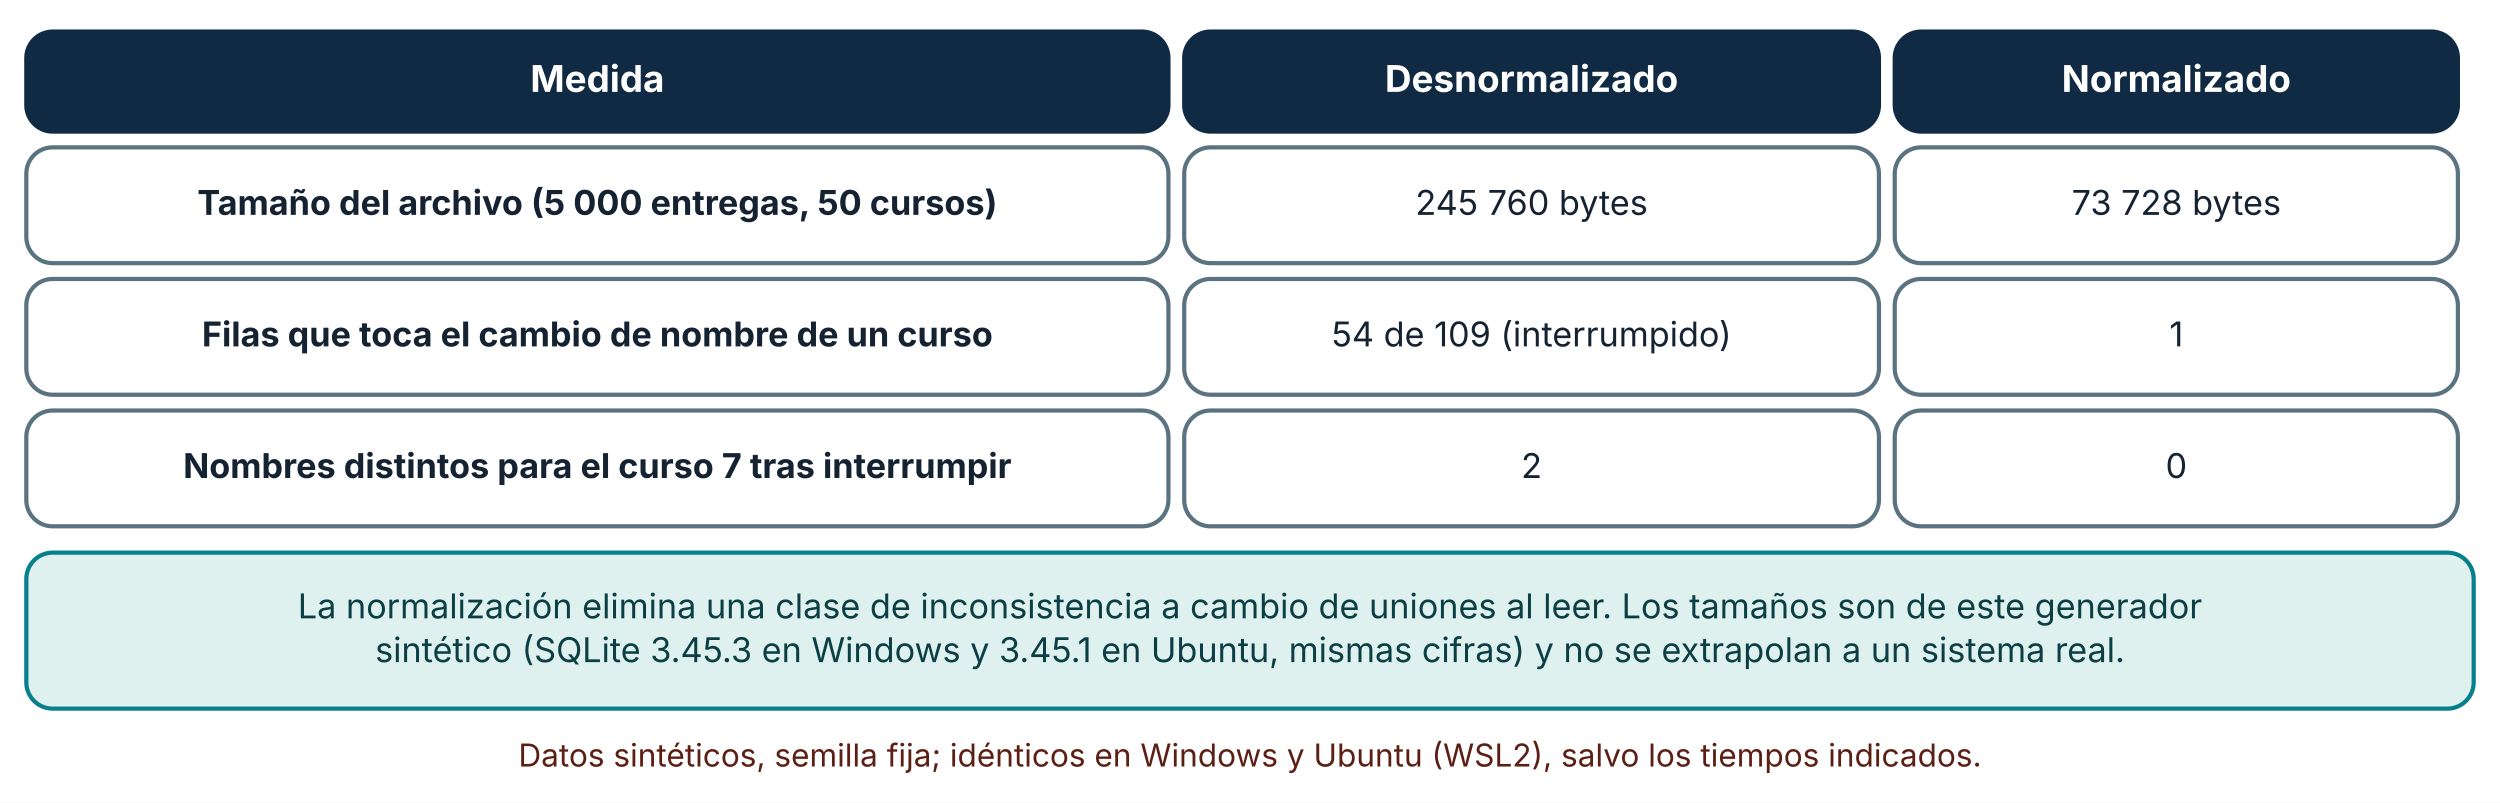
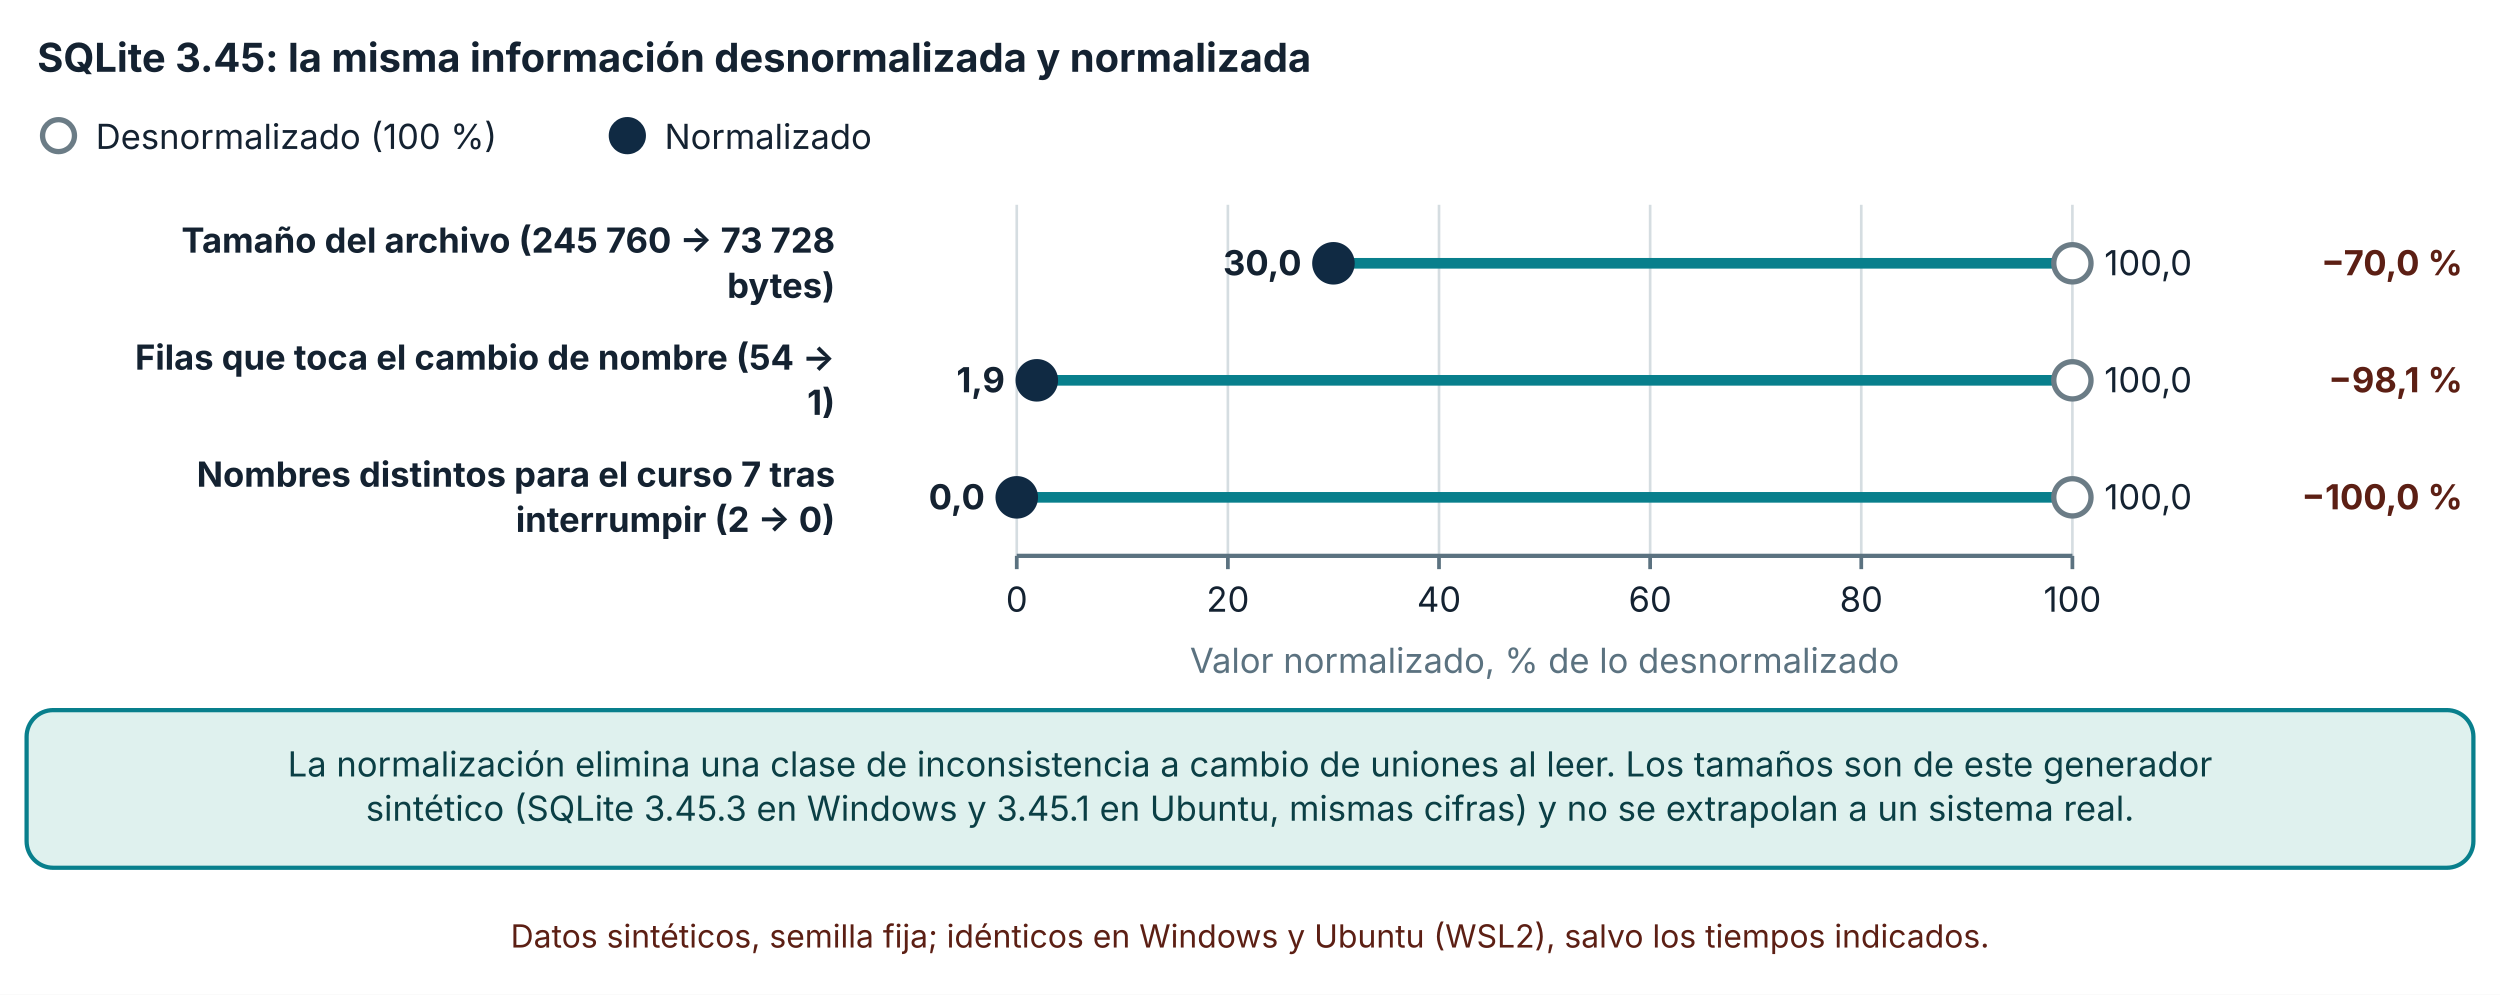
- <svg xmlns="http://www.w3.org/2000/svg" viewBox="0 0 950 305" width="950" height="305" role="img" aria-labelledby="t d" font-family="Inter, 'Segoe UI', system-ui, -apple-system, sans-serif">
+ <svg xmlns="http://www.w3.org/2000/svg" viewBox="0 0 940 374" width="940" height="374" role="img" aria-labelledby="t d" font-family="Inter, 'Segoe UI', system-ui, -apple-system, sans-serif">
  <defs>
    <marker id="arrow" viewBox="0 0 10 10" refX="9" refY="5" markerWidth="8" markerHeight="8" orient="auto-start-reverse">
      <path d="M0,0 L10,5 L0,10 z" fill="#32505f" />
    </marker>
    <marker id="arrow-coral" viewBox="0 0 10 10" refX="9" refY="5" markerWidth="8" markerHeight="8" orient="auto-start-reverse">
      <path d="M0,0 L10,5 L0,10 z" fill="#c0432f" />
    </marker>
  </defs>
-   <rect width="950" height="305" fill="#ffffff" />
-   <rect x="10" y="12" width="434" height="38" rx="10" fill="#102a43" stroke="#102a43" stroke-width="1.6" />
-   <text x="227" y="34.92" font-size="14" text-anchor="middle" font-weight="700" fill="#ffffff">
-     <tspan x="227" dy="0">Medida</tspan>
+   <rect width="940" height="374" fill="#ffffff" />
+   <text x="14" y="27" font-size="15" text-anchor="start" font-weight="700" fill="#142231">
+     <tspan x="14" dy="0">SQLite 3.45: la misma información desnormalizada y normalizada</tspan>
  </text>
-   <rect x="450" y="12" width="264" height="38" rx="10" fill="#102a43" stroke="#102a43" stroke-width="1.6" />
-   <text x="582" y="34.92" font-size="14" text-anchor="middle" font-weight="700" fill="#ffffff">
-     <tspan x="582" dy="0">Desnormalizado</tspan>
+   <circle cx="22" cy="51" r="6" fill="#ffffff" stroke="#6b7c86" stroke-width="2" />
+   <text x="36" y="56" font-size="13" text-anchor="start" font-weight="400" fill="#142231">
+     <tspan x="36" dy="0">Desnormalizado (100 %)</tspan>
  </text>
-   <rect x="720" y="12" width="214" height="38" rx="10" fill="#102a43" stroke="#102a43" stroke-width="1.6" />
-   <text x="827" y="34.92" font-size="14" text-anchor="middle" font-weight="700" fill="#ffffff">
-     <tspan x="827" dy="0">Normalizado</tspan>
+   <circle cx="235.88" cy="51" r="6" fill="#102a43" stroke="#102a43" stroke-width="2" />
+   <text x="249.88" y="56" font-size="13" text-anchor="start" font-weight="400" fill="#142231">
+     <tspan x="249.88" dy="0">Normalizado</tspan>
  </text>
-   <rect x="10" y="56" width="434" height="44" rx="10" fill="#ffffff" stroke="#5b7280" stroke-width="1.6" />
-   <text x="227" y="81.64" font-size="13" text-anchor="middle" font-weight="700" fill="#142231">
-     <tspan x="227" dy="0">Tamaño del archivo (5 000 entregas, 50 cursos)</tspan>
+   <line x1="382.3" y1="77" x2="382.3" y2="209" stroke="#d5dde1" stroke-width="1" />
+   <line x1="382.3" y1="209" x2="382.3" y2="214" stroke="#5b7280" stroke-width="1.4" />
+   <text x="382.3" y="230" font-size="13" text-anchor="middle" font-weight="400" fill="#142231">
+     <tspan x="382.3" dy="0">0</tspan>
  </text>
-   <rect x="450" y="56" width="264" height="44" rx="10" fill="#ffffff" stroke="#5b7280" stroke-width="1.6" />
-   <text x="582" y="81.64" font-size="13" text-anchor="middle" font-weight="400" fill="#142231">
-     <tspan x="582" dy="0">245 760 bytes</tspan>
+   <line x1="461.684" y1="77" x2="461.684" y2="209" stroke="#d5dde1" stroke-width="1" />
+   <line x1="461.684" y1="209" x2="461.684" y2="214" stroke="#5b7280" stroke-width="1.4" />
+   <text x="461.684" y="230" font-size="13" text-anchor="middle" font-weight="400" fill="#142231">
+     <tspan x="461.684" dy="0">20</tspan>
  </text>
-   <rect x="720" y="56" width="214" height="44" rx="10" fill="#ffffff" stroke="#5b7280" stroke-width="1.6" />
-   <text x="827" y="81.64" font-size="13" text-anchor="middle" font-weight="400" fill="#142231">
-     <tspan x="827" dy="0">73 728 bytes</tspan>
+   <line x1="541.068" y1="77" x2="541.068" y2="209" stroke="#d5dde1" stroke-width="1" />
+   <line x1="541.068" y1="209" x2="541.068" y2="214" stroke="#5b7280" stroke-width="1.4" />
+   <text x="541.068" y="230" font-size="13" text-anchor="middle" font-weight="400" fill="#142231">
+     <tspan x="541.068" dy="0">40</tspan>
  </text>
-   <rect x="10" y="106" width="434" height="44" rx="10" fill="#ffffff" stroke="#5b7280" stroke-width="1.6" />
-   <text x="227" y="131.64" font-size="13" text-anchor="middle" font-weight="700" fill="#142231">
-     <tspan x="227" dy="0">Filas que toca el cambio de nombre de un curso</tspan>
+   <line x1="620.452" y1="77" x2="620.452" y2="209" stroke="#d5dde1" stroke-width="1" />
+   <line x1="620.452" y1="209" x2="620.452" y2="214" stroke="#5b7280" stroke-width="1.4" />
+   <text x="620.452" y="230" font-size="13" text-anchor="middle" font-weight="400" fill="#142231">
+     <tspan x="620.452" dy="0">60</tspan>
  </text>
-   <rect x="450" y="106" width="264" height="44" rx="10" fill="#ffffff" stroke="#5b7280" stroke-width="1.6" />
-   <text x="582" y="131.64" font-size="13" text-anchor="middle" font-weight="400" fill="#142231">
-     <tspan x="582" dy="0">54 de 109 (interrumpido)</tspan>
+   <line x1="699.836" y1="77" x2="699.836" y2="209" stroke="#d5dde1" stroke-width="1" />
+   <line x1="699.836" y1="209" x2="699.836" y2="214" stroke="#5b7280" stroke-width="1.4" />
+   <text x="699.836" y="230" font-size="13" text-anchor="middle" font-weight="400" fill="#142231">
+     <tspan x="699.836" dy="0">80</tspan>
  </text>
-   <rect x="720" y="106" width="214" height="44" rx="10" fill="#ffffff" stroke="#5b7280" stroke-width="1.6" />
-   <text x="827" y="131.64" font-size="13" text-anchor="middle" font-weight="400" fill="#142231">
-     <tspan x="827" dy="0">1</tspan>
+   <line x1="779.22" y1="77" x2="779.22" y2="209" stroke="#d5dde1" stroke-width="1" />
+   <line x1="779.22" y1="209" x2="779.22" y2="214" stroke="#5b7280" stroke-width="1.4" />
+   <text x="779.22" y="230" font-size="13" text-anchor="middle" font-weight="400" fill="#142231">
+     <tspan x="779.22" dy="0">100</tspan>
  </text>
-   <rect x="10" y="156" width="434" height="44" rx="10" fill="#ffffff" stroke="#5b7280" stroke-width="1.6" />
-   <text x="227" y="181.64" font-size="13" text-anchor="middle" font-weight="700" fill="#142231">
-     <tspan x="227" dy="0">Nombres distintos para el curso 7 tras interrumpir</tspan>
+   <line x1="382.3" y1="209" x2="779.22" y2="209" stroke="#5b7280" stroke-width="1.6" />
+   <text x="314" y="95" font-size="13" text-anchor="end" font-weight="700" fill="#142231">
+     <tspan x="314" dy="0">Tamaño del archivo (245 760 → 73 728</tspan>
  </text>
-   <rect x="450" y="156" width="264" height="44" rx="10" fill="#ffffff" stroke="#5b7280" stroke-width="1.6" />
-   <text x="582" y="181.64" font-size="13" text-anchor="middle" font-weight="400" fill="#142231">
-     <tspan x="582" dy="0">2</tspan>
+   <text x="314" y="112" font-size="13" text-anchor="end" font-weight="700" fill="#142231">
+     <tspan x="314" dy="0">bytes)</tspan>
  </text>
-   <rect x="720" y="156" width="214" height="44" rx="10" fill="#ffffff" stroke="#5b7280" stroke-width="1.6" />
-   <text x="827" y="181.64" font-size="13" text-anchor="middle" font-weight="400" fill="#142231">
-     <tspan x="827" dy="0">0</tspan>
+   <text x="314" y="139" font-size="13" text-anchor="end" font-weight="700" fill="#142231">
+     <tspan x="314" dy="0">Filas que toca el cambio de nombre (54 →</tspan>
  </text>
-   <rect x="10" y="210" width="930" height="59.28" rx="10" fill="#dff1ee" stroke="#087f8c" stroke-width="1.6" />
-   <text x="475" y="234.96" font-size="13" text-anchor="middle" font-weight="400" fill="#0b3f45">
-     <tspan x="475" dy="0">La normalización elimina una clase de inconsistencia a cambio de uniones al leer. Los tamaños son de este generador</tspan>
+   <text x="314" y="156" font-size="13" text-anchor="end" font-weight="700" fill="#142231">
+     <tspan x="314" dy="0">1)</tspan>
  </text>
-   <text x="475" y="251.6" font-size="13" text-anchor="middle" font-weight="400" fill="#0b3f45">
-     <tspan x="475" dy="0">sintético (SQLite 3.45.3 en Windows y 3.45.1 en Ubuntu, mismas cifras) y no se extrapolan a un sistema real.</tspan>
+   <text x="314" y="183" font-size="13" text-anchor="end" font-weight="700" fill="#142231">
+     <tspan x="314" dy="0">Nombres distintos para el curso 7 tras</tspan>
  </text>
-   <text x="475" y="291.28" font-size="12" text-anchor="middle" font-weight="400" fill="#5c1f14">
-     <tspan x="475" dy="0">Datos sintéticos, semilla fija; idénticos en Windows y Ubuntu (WSL2), salvo los tiempos indicados.</tspan>
+   <text x="314" y="200" font-size="13" text-anchor="end" font-weight="700" fill="#142231">
+     <tspan x="314" dy="0">interrumpir (2 → 0)</tspan>
+   </text>
+   <line x1="779.22" y1="99" x2="501.376" y2="99" stroke="#087f8c" stroke-width="4" />
+   <circle cx="779.22" cy="99" r="7" fill="#ffffff" stroke="#6b7c86" stroke-width="2" />
+   <circle cx="501.376" cy="99" r="7" fill="#102a43" stroke="#102a43" stroke-width="2" />
+   <text x="791.22" y="103.5" font-size="13" text-anchor="start" font-weight="400" fill="#142231">
+     <tspan x="791.22" dy="0">100,0</tspan>
+   </text>
+   <text x="489.376" y="103.5" font-size="13" text-anchor="end" font-weight="700" fill="#142231">
+     <tspan x="489.376" dy="0">30,0</tspan>
+   </text>
+   <text x="926" y="103.5" font-size="13" text-anchor="end" font-weight="700" fill="#5c1f14">
+     <tspan x="926" dy="0">−70,0 %</tspan>
+   </text>
+   <line x1="779.22" y1="143" x2="389.841" y2="143" stroke="#087f8c" stroke-width="4" />
+   <circle cx="779.22" cy="143" r="7" fill="#ffffff" stroke="#6b7c86" stroke-width="2" />
+   <circle cx="389.841" cy="143" r="7" fill="#102a43" stroke="#102a43" stroke-width="2" />
+   <text x="791.22" y="147.5" font-size="13" text-anchor="start" font-weight="400" fill="#142231">
+     <tspan x="791.22" dy="0">100,0</tspan>
+   </text>
+   <text x="377.841" y="147.5" font-size="13" text-anchor="end" font-weight="700" fill="#142231">
+     <tspan x="377.841" dy="0">1,9</tspan>
+   </text>
+   <text x="926" y="147.5" font-size="13" text-anchor="end" font-weight="700" fill="#5c1f14">
+     <tspan x="926" dy="0">−98,1 %</tspan>
+   </text>
+   <line x1="779.22" y1="187" x2="382.3" y2="187" stroke="#087f8c" stroke-width="4" />
+   <circle cx="779.22" cy="187" r="7" fill="#ffffff" stroke="#6b7c86" stroke-width="2" />
+   <circle cx="382.3" cy="187" r="7" fill="#102a43" stroke="#102a43" stroke-width="2" />
+   <text x="791.22" y="191.5" font-size="13" text-anchor="start" font-weight="400" fill="#142231">
+     <tspan x="791.22" dy="0">100,0</tspan>
+   </text>
+   <text x="370.3" y="191.5" font-size="13" text-anchor="end" font-weight="700" fill="#142231">
+     <tspan x="370.3" dy="0">0,0</tspan>
+   </text>
+   <text x="926" y="191.5" font-size="13" text-anchor="end" font-weight="700" fill="#5c1f14">
+     <tspan x="926" dy="0">−100,0 %</tspan>
+   </text>
+   <text x="580.76" y="253" font-size="13" text-anchor="middle" font-weight="400" fill="#5b7280">
+     <tspan x="580.76" dy="0">Valor normalizado, % de lo desnormalizado</tspan>
+   </text>
+   <rect x="10" y="267" width="920" height="59.28" rx="10" fill="#dff1ee" stroke="#087f8c" stroke-width="1.6" />
+   <text x="470" y="291.96" font-size="13" text-anchor="middle" font-weight="400" fill="#0b3f45">
+     <tspan x="470" dy="0">La normalización elimina una clase de inconsistencia a cambio de uniones al leer. Los tamaños son de este generador</tspan>
+   </text>
+   <text x="470" y="308.6" font-size="13" text-anchor="middle" font-weight="400" fill="#0b3f45">
+     <tspan x="470" dy="0">sintético (SQLite 3.45.3 en Windows y 3.45.1 en Ubuntu, mismas cifras) y no se extrapolan a un sistema real.</tspan>
+   </text>
+   <text x="470" y="356.28" font-size="12" text-anchor="middle" font-weight="400" fill="#5c1f14">
+     <tspan x="470" dy="0">Datos sintéticos, semilla fija; idénticos en Windows y Ubuntu (WSL2), salvo los tiempos indicados.</tspan>
  </text>
</svg>
